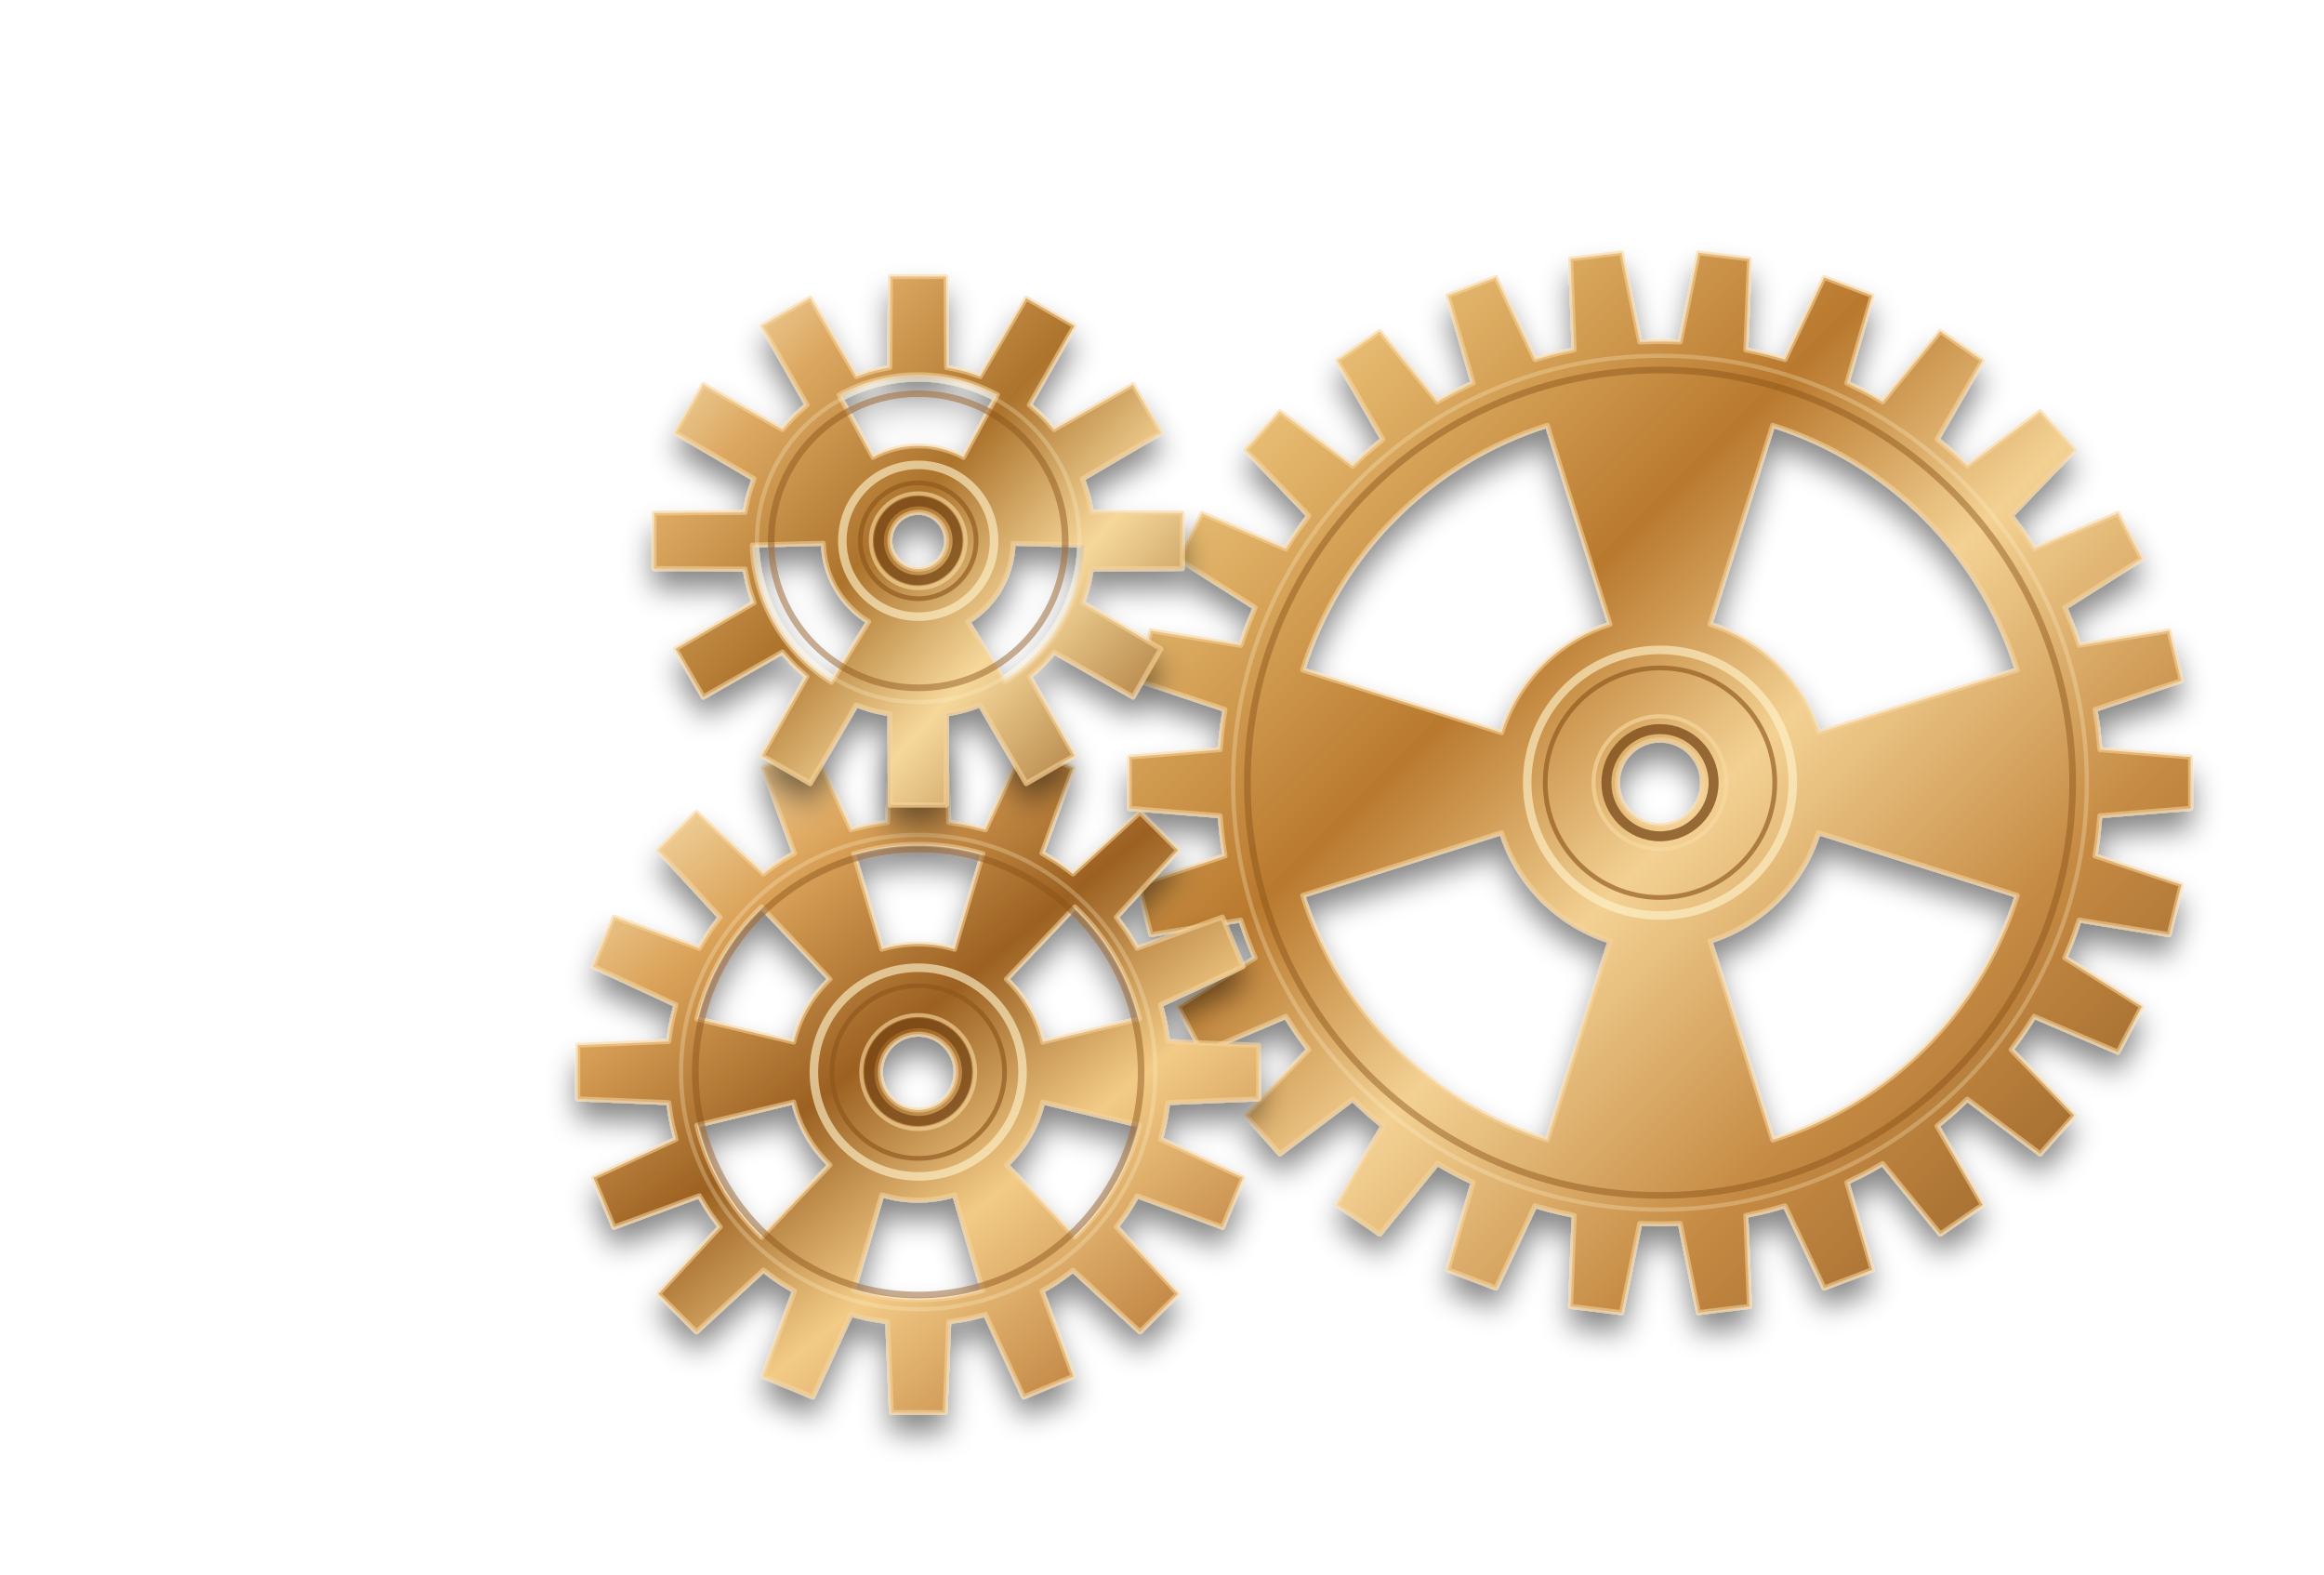
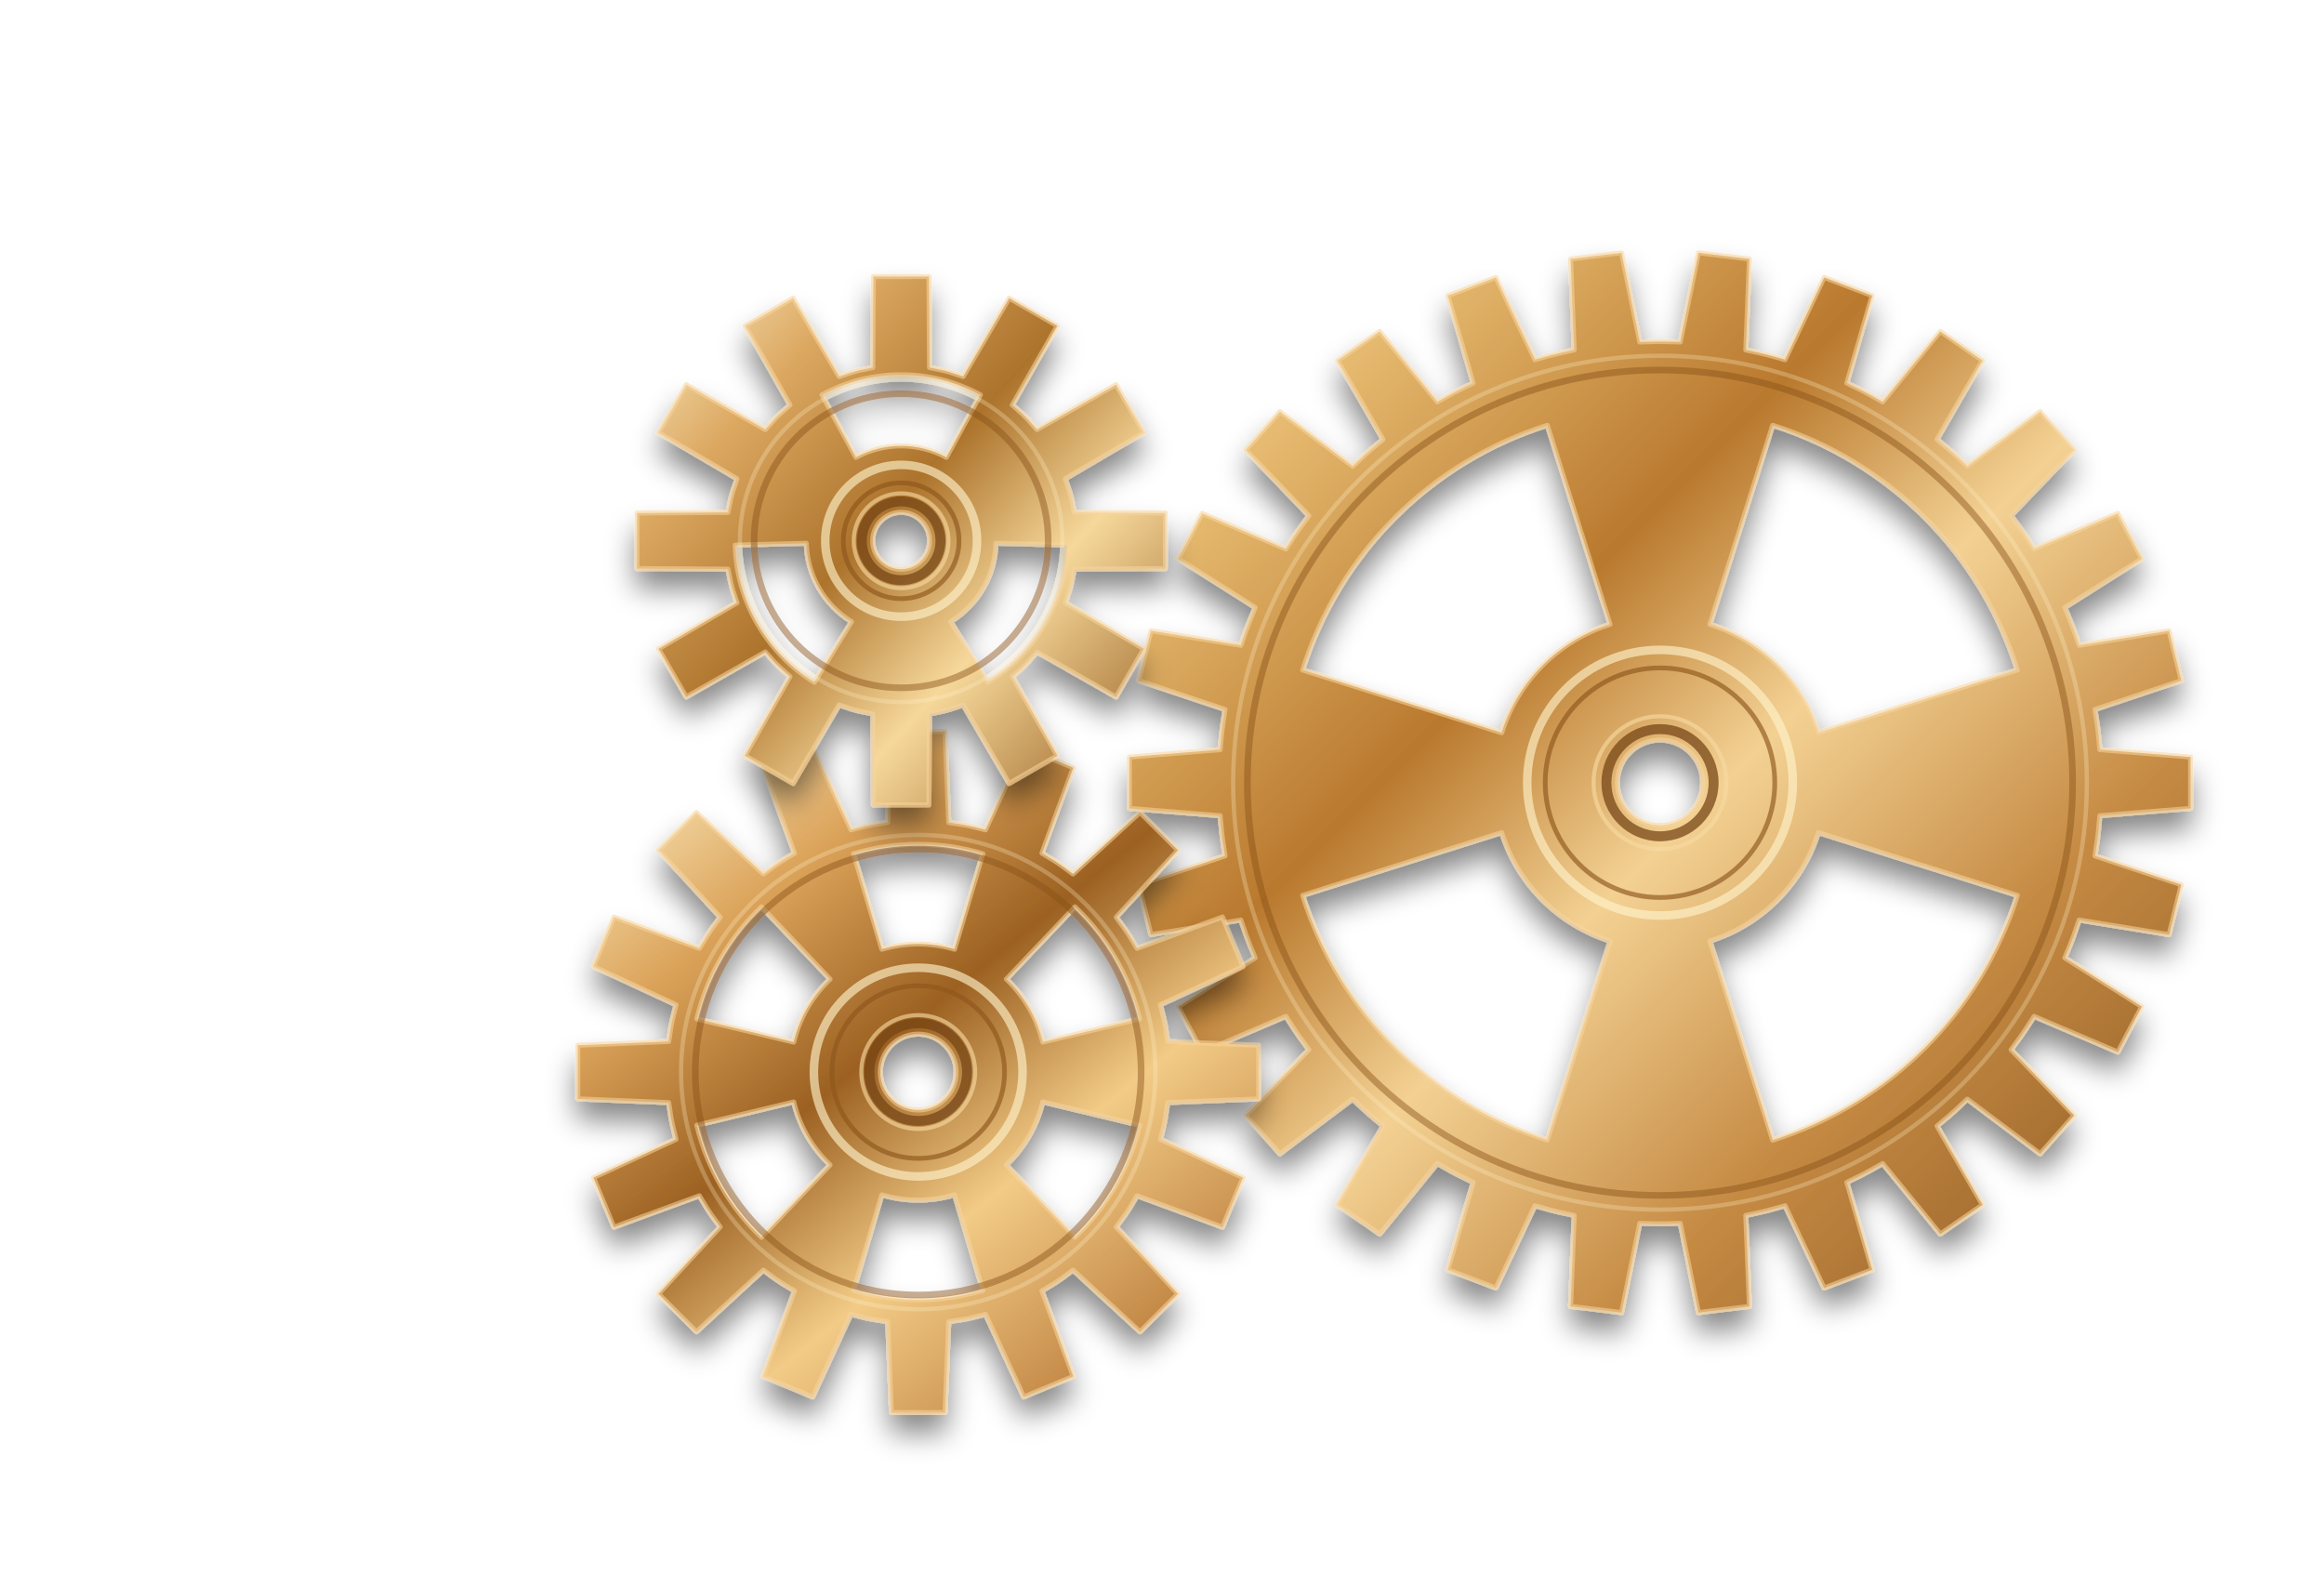
<svg xmlns="http://www.w3.org/2000/svg" width="490" height="332" viewBox="0 0 490 332" fill="none" role="img" aria-label="Три золотые вращающиеся шестерни">
  <defs>
    <linearGradient id="gold-main" x1="0" y1="0" x2="1" y2="1">
      <stop offset="0" stop-color="#fff4d0" />
      <stop offset=".14" stop-color="#e9bf75" />
      <stop offset=".37" stop-color="#b9792e" />
      <stop offset=".53" stop-color="#f3d193" />
      <stop offset=".73" stop-color="#c58a43" />
      <stop offset="1" stop-color="#86531e" />
    </linearGradient>
    <linearGradient id="gold-amber" x1=".08" y1="0" x2=".89" y2="1">
      <stop offset="0" stop-color="#fff3ca" />
      <stop offset=".24" stop-color="#dba35a" />
      <stop offset=".46" stop-color="#9c6122" />
      <stop offset=".67" stop-color="#f2cb86" />
      <stop offset="1" stop-color="#ae6929" />
    </linearGradient>
    <linearGradient id="gold-bright" x1="0" y1="0" x2="1" y2=".92">
      <stop offset="0" stop-color="#fff4cf" />
      <stop offset=".24" stop-color="#dca861" />
      <stop offset=".48" stop-color="#ac732c" />
      <stop offset=".7" stop-color="#f6d89b" />
      <stop offset="1" stop-color="#996124" />
    </linearGradient>
    <filter id="metal-shadow" x="-24%" y="-24%" width="148%" height="148%" color-interpolation-filters="sRGB">
      <feDropShadow dx="0" dy="4" stdDeviation="3" flood-color="#000" flood-opacity=".48" />
    </filter>
  </defs>
  <style>
    .gear { transform-box: fill-box; transform-origin: center; }
    .gear--large { animation: spin-clockwise 22.5s linear infinite; }
    .gear--medium { animation: spin-counterclockwise 15s linear infinite; }
    .gear--small { animation: spin-small-meshed 11.25s linear infinite; }
    @keyframes spin-clockwise { to { transform: rotate(360deg); } }
-     /* Half a small-tooth pitch (15deg) seats its teeth in the medium gear gaps. */
+     /* Tooth-gap phase follows the offset between the small and medium gear centers. */
    @keyframes spin-small-meshed {
-       from { transform: rotate(15deg); }
-       to { transform: rotate(375deg); }
+       from { transform: rotate(13.2deg); }
+       to { transform: rotate(373.2deg); }
    }
    @keyframes spin-counterclockwise { to { transform: rotate(-360deg); } }
    @media (prefers-reduced-motion: reduce) { .gear { animation: none; } }
  </style>
  <g transform="translate(350 165)">
    <g id="gear-large" class="gear gear--large" filter="url(#metal-shadow)">
      <path d="M92.426 -10.317 L92.739 -6.961 L111.869 -5.411 L111.869 5.411 L92.739 6.961 L92.426 10.317 L92.209 12.102 L91.71 15.436 L109.913 21.518 L107.324 32.026 L88.379 28.952 L87.271 32.136 L86.634 33.817 L85.351 36.935 L101.57 47.197 L96.541 56.78 L78.882 49.261 L77.045 52.088 L76.023 53.567 L74.032 56.287 L87.324 70.133 L80.147 78.233 L64.801 66.707 L62.34 69.012 L60.995 70.204 L58.41 72.369 L68.002 88.993 L59.096 95.14 L46.953 80.277 L44.013 81.926 L42.421 82.761 L39.394 84.244 L44.729 102.681 L34.61 106.518 L26.378 89.181 L23.128 90.078 L21.382 90.509 L18.088 91.224 L18.856 110.401 L8.113 111.706 L4.269 92.902 L0.899 92.996 L-0.899 92.996 L-4.269 92.902 L-8.113 111.706 L-18.856 110.401 L-18.088 91.224 L-21.382 90.509 L-23.128 90.078 L-26.378 89.181 L-34.61 106.518 L-44.729 102.681 L-39.394 84.244 L-42.421 82.761 L-44.013 81.926 L-46.953 80.277 L-59.096 95.14 L-68.002 88.993 L-58.41 72.369 L-60.995 70.204 L-62.34 69.012 L-64.801 66.707 L-80.147 78.233 L-87.324 70.133 L-74.032 56.287 L-76.023 53.567 L-77.045 52.088 L-78.882 49.261 L-96.541 56.78 L-101.57 47.197 L-85.351 36.935 L-86.634 33.817 L-87.271 32.136 L-88.379 28.952 L-107.324 32.026 L-109.913 21.518 L-91.71 15.436 L-92.209 12.102 L-92.426 10.317 L-92.739 6.961 L-111.869 5.411 L-111.869 -5.411 L-92.739 -6.961 L-92.426 -10.317 L-92.209 -12.102 L-91.71 -15.436 L-109.913 -21.518 L-107.324 -32.026 L-88.379 -28.952 L-87.271 -32.136 L-86.634 -33.817 L-85.351 -36.935 L-101.57 -47.197 L-96.541 -56.78 L-78.882 -49.261 L-77.045 -52.088 L-76.023 -53.567 L-74.032 -56.287 L-87.324 -70.133 L-80.147 -78.233 L-64.801 -66.707 L-62.34 -69.012 L-60.995 -70.204 L-58.41 -72.369 L-68.002 -88.993 L-59.096 -95.14 L-46.953 -80.277 L-44.013 -81.926 L-42.421 -82.761 L-39.394 -84.244 L-44.729 -102.681 L-34.61 -106.518 L-26.378 -89.181 L-23.128 -90.078 L-21.382 -90.509 L-18.088 -91.224 L-18.856 -110.401 L-8.113 -111.706 L-4.269 -92.902 L-0.899 -92.996 L0.899 -92.996 L4.269 -92.902 L8.113 -111.706 L18.856 -110.401 L18.088 -91.224 L21.382 -90.509 L23.128 -90.078 L26.378 -89.181 L34.61 -106.518 L44.729 -102.681 L39.394 -84.244 L42.421 -82.761 L44.013 -81.926 L46.953 -80.277 L59.096 -95.14 L68.002 -88.993 L58.41 -72.369 L60.995 -70.204 L62.34 -69.012 L64.801 -66.707 L80.147 -78.233 L87.324 -70.133 L74.032 -56.287 L76.023 -53.567 L77.045 -52.088 L78.882 -49.261 L96.541 -56.78 L101.57 -47.197 L85.351 -36.935 L86.634 -33.817 L87.271 -32.136 L88.379 -28.952 L107.324 -32.026 L109.913 -21.518 L91.71 -15.436 L92.209 -12.102 Z M9 0 A9 9 0 1 1 -9 0 A9 9 0 1 1 9 0 Z M75.344 23.756 A79 79 0 0 1 23.756 75.344 L10.525 33.38 A35 35 0 0 0 33.38 10.525 Z M-23.756 75.344 A79 79 0 0 1 -75.344 23.756 L-33.38 10.525 A35 35 0 0 0 -10.525 33.38 Z M-75.344 -23.756 A79 79 0 0 1 -23.756 -75.344 L-10.525 -33.38 A35 35 0 0 0 -33.38 -10.525 Z M23.756 -75.344 A79 79 0 0 1 75.344 -23.756 L33.38 -10.525 A35 35 0 0 0 10.525 -33.38 Z" fill="url(#gold-main)" fill-rule="evenodd" stroke="#f8d49c" stroke-opacity=".56" stroke-width="1.05" stroke-linejoin="round" />
      <circle r="90" fill="none" stroke="#fff1ca" stroke-opacity=".28" stroke-width=".9" />
      <circle r="87" fill="none" stroke="#885017" stroke-opacity=".45" stroke-width="1.4" />
      <circle r="28" fill="none" stroke="#fff2ca" stroke-opacity=".64" stroke-width="1.8" />
      <circle r="24.2" fill="none" stroke="#8e571d" stroke-opacity=".65" stroke-width="1" />
      <circle r="14" fill="none" stroke="#f8d9a1" stroke-opacity=".62" stroke-width=".85" />
      <circle r="11.3" fill="none" stroke="#734314" stroke-opacity=".72" stroke-width="2.1" />
    </g>
  </g>
  <g transform="translate(193.6 226)">
    <g id="gear-medium" class="gear gear--medium" filter="url(#metal-shadow)">
      <path d="M52.138 -9.522 L52.608 -6.436 L71.778 -5.649 L71.778 5.649 L52.608 6.436 L52.138 9.522 L51.813 11.155 L51.066 14.186 L68.476 22.249 L64.152 32.687 L46.14 26.078 L44.525 28.749 L43.6 30.134 L41.75 32.648 L54.749 46.76 L46.76 54.749 L32.648 41.75 L30.134 43.6 L28.749 44.525 L26.078 46.14 L32.687 64.152 L22.249 68.476 L14.186 51.066 L11.155 51.813 L9.522 52.138 L6.436 52.608 L5.649 71.778 L-5.649 71.778 L-6.436 52.608 L-9.522 52.138 L-11.155 51.813 L-14.186 51.066 L-22.249 68.476 L-32.687 64.152 L-26.078 46.14 L-28.749 44.525 L-30.134 43.6 L-32.648 41.75 L-46.76 54.749 L-54.749 46.76 L-41.75 32.648 L-43.6 30.134 L-44.525 28.749 L-46.14 26.078 L-64.152 32.687 L-68.476 22.249 L-51.066 14.186 L-51.813 11.155 L-52.138 9.522 L-52.608 6.436 L-71.778 5.649 L-71.778 -5.649 L-52.608 -6.436 L-52.138 -9.522 L-51.813 -11.155 L-51.066 -14.186 L-68.476 -22.249 L-64.152 -32.687 L-46.14 -26.078 L-44.525 -28.749 L-43.6 -30.134 L-41.75 -32.648 L-54.749 -46.76 L-46.76 -54.749 L-32.648 -41.75 L-30.134 -43.6 L-28.749 -44.525 L-26.078 -46.14 L-32.687 -64.152 L-22.249 -68.476 L-14.186 -51.066 L-11.155 -51.813 L-9.522 -52.138 L-6.436 -52.608 L-5.649 -71.778 L5.649 -71.778 L6.436 -52.608 L9.522 -52.138 L11.155 -51.813 L14.186 -51.066 L22.249 -68.476 L32.687 -64.152 L26.078 -46.14 L28.749 -44.525 L30.134 -43.6 L32.648 -41.75 L46.76 -54.749 L54.749 -46.76 L41.75 -32.648 L43.6 -30.134 L44.525 -28.749 L46.14 -26.078 L64.152 -32.687 L68.476 -22.249 L51.066 -14.186 L51.813 -11.155 Z M8 0 A8 8 0 1 1 -8 0 A8 8 0 1 1 8 0 Z M46.674 11.205 A48 48 0 0 1 33.041 34.818 L18.586 19.585 A27 27 0 0 0 26.254 6.303 Z M13.633 46.023 A48 48 0 0 1 -13.633 46.023 L-7.668 25.888 A27 27 0 0 0 7.668 25.888 Z M-33.041 34.818 A48 48 0 0 1 -46.674 11.205 L-26.254 6.303 A27 27 0 0 0 -18.586 19.585 Z M-46.674 -11.205 A48 48 0 0 1 -33.041 -34.818 L-18.586 -19.585 A27 27 0 0 0 -26.254 -6.303 Z M-13.633 -46.023 A48 48 0 0 1 13.633 -46.023 L7.668 -25.888 A27 27 0 0 0 -7.668 -25.888 Z M33.041 -34.818 A48 48 0 0 1 46.674 -11.205 L26.254 -6.303 A27 27 0 0 0 18.586 -19.585 Z" fill="url(#gold-amber)" fill-rule="evenodd" stroke="#f8d49c" stroke-opacity=".56" stroke-width="1.05" stroke-linejoin="round" />
      <circle r="50" fill="none" stroke="#fff1ca" stroke-opacity=".28" stroke-width=".9" />
      <circle r="47" fill="none" stroke="#885017" stroke-opacity=".45" stroke-width="1.4" />
      <circle r="22" fill="none" stroke="#fff2ca" stroke-opacity=".64" stroke-width="1.8" />
      <circle r="18.2" fill="none" stroke="#8e571d" stroke-opacity=".65" stroke-width="1" />
      <circle r="12" fill="none" stroke="#f8d9a1" stroke-opacity=".62" stroke-width=".85" />
      <circle r="10.3" fill="none" stroke="#734314" stroke-opacity=".72" stroke-width="2.1" />
    </g>
  </g>
-   <g transform="translate(193.6 114)">
+   <g transform="translate(190 114)">
    <g id="gear-small" class="gear gear--small" filter="url(#metal-shadow)">
      <path d="M35.932 -8.826 L36.514 -5.979 L55.693 -5.854 L55.693 5.854 L36.514 5.979 L35.932 8.826 L35.531 10.323 L34.611 13.079 L51.159 22.777 L45.305 32.916 L28.632 23.435 L26.705 25.609 L25.609 26.705 L23.435 28.632 L32.916 45.305 L22.777 51.159 L13.079 34.611 L10.323 35.531 L8.826 35.932 L5.979 36.514 L5.854 55.693 L-5.854 55.693 L-5.979 36.514 L-8.826 35.932 L-10.323 35.531 L-13.079 34.611 L-22.777 51.159 L-32.916 45.305 L-23.435 28.632 L-25.609 26.705 L-26.705 25.609 L-28.632 23.435 L-45.305 32.916 L-51.159 22.777 L-34.611 13.079 L-35.531 10.323 L-35.932 8.826 L-36.514 5.979 L-55.693 5.854 L-55.693 -5.854 L-36.514 -5.979 L-35.932 -8.826 L-35.531 -10.323 L-34.611 -13.079 L-51.159 -22.777 L-45.305 -32.916 L-28.632 -23.435 L-26.705 -25.609 L-25.609 -26.705 L-23.435 -28.632 L-32.916 -45.305 L-22.777 -51.159 L-13.079 -34.611 L-10.323 -35.531 L-8.826 -35.932 L-5.979 -36.514 L-5.854 -55.693 L5.854 -55.693 L5.979 -36.514 L8.826 -35.932 L10.323 -35.531 L13.079 -34.611 L22.777 -51.159 L32.916 -45.305 L23.435 -28.632 L25.609 -26.705 L26.705 -25.609 L28.632 -23.435 L45.305 -32.916 L51.159 -22.777 L34.611 -13.079 L35.531 -10.323 Z M6 0 A6 6 0 1 1 -6 0 A6 6 0 1 1 6 0 Z M34.988 0.916 A35 35 0 0 1 18.287 29.842 L10.45 17.053 A20 20 0 0 0 19.993 0.524 Z M-18.287 29.842 A35 35 0 0 1 -34.988 0.916 L-19.993 0.524 A20 20 0 0 0 -10.45 17.053 Z M-16.701 -30.759 A35 35 0 0 1 16.701 -30.759 L9.543 -17.576 A20 20 0 0 0 -9.543 -17.576 Z" fill="url(#gold-bright)" fill-rule="evenodd" stroke="#f8d49c" stroke-opacity=".56" stroke-width="1.05" stroke-linejoin="round" />
      <circle r="34" fill="none" stroke="#fff1ca" stroke-opacity=".28" stroke-width=".9" />
      <circle r="31" fill="none" stroke="#885017" stroke-opacity=".45" stroke-width="1.4" />
      <circle r="16" fill="none" stroke="#fff2ca" stroke-opacity=".64" stroke-width="1.8" />
      <circle r="12.2" fill="none" stroke="#8e571d" stroke-opacity=".65" stroke-width="1" />
      <circle r="10" fill="none" stroke="#f8d9a1" stroke-opacity=".62" stroke-width=".85" />
      <circle r="8.3" fill="none" stroke="#734314" stroke-opacity=".72" stroke-width="2.1" />
    </g>
  </g>
</svg>
